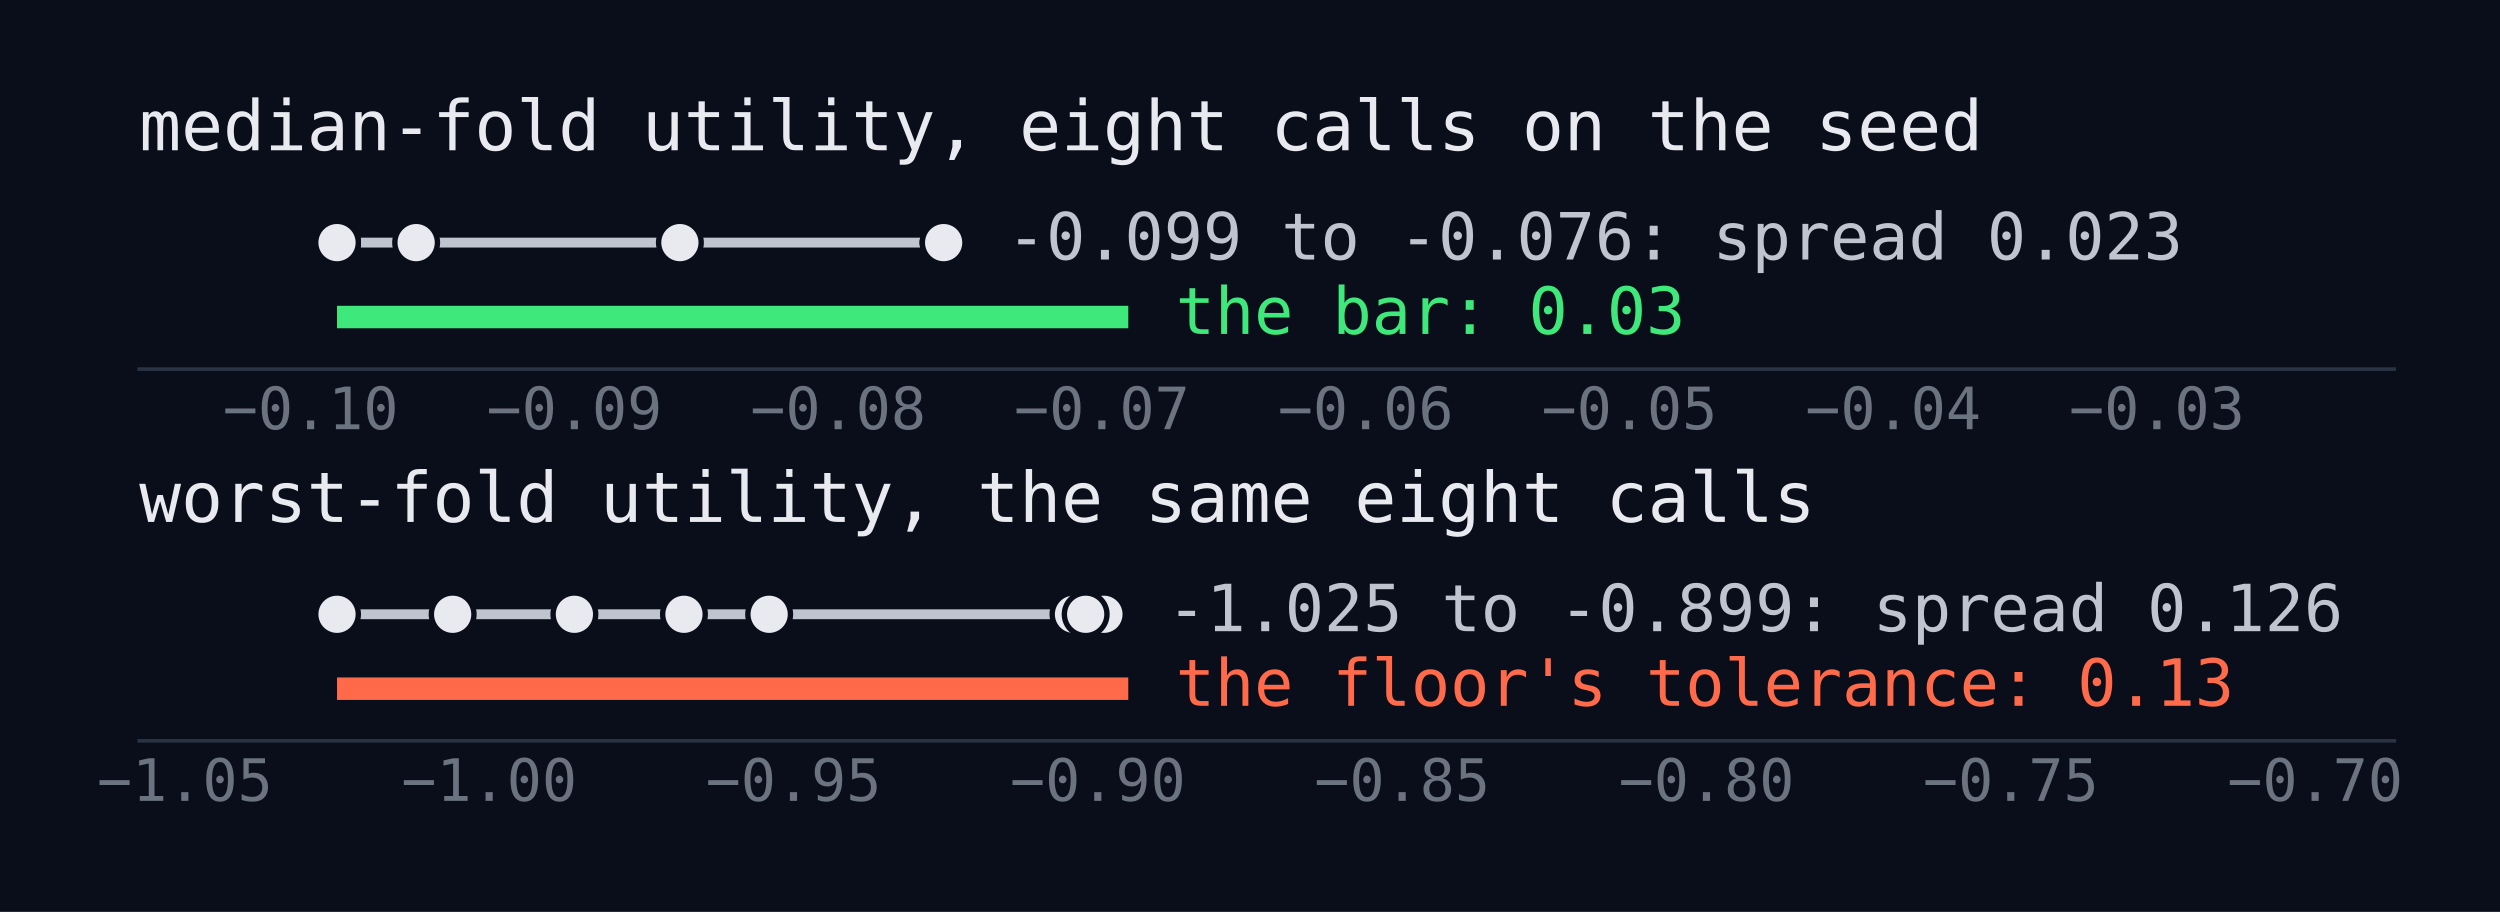
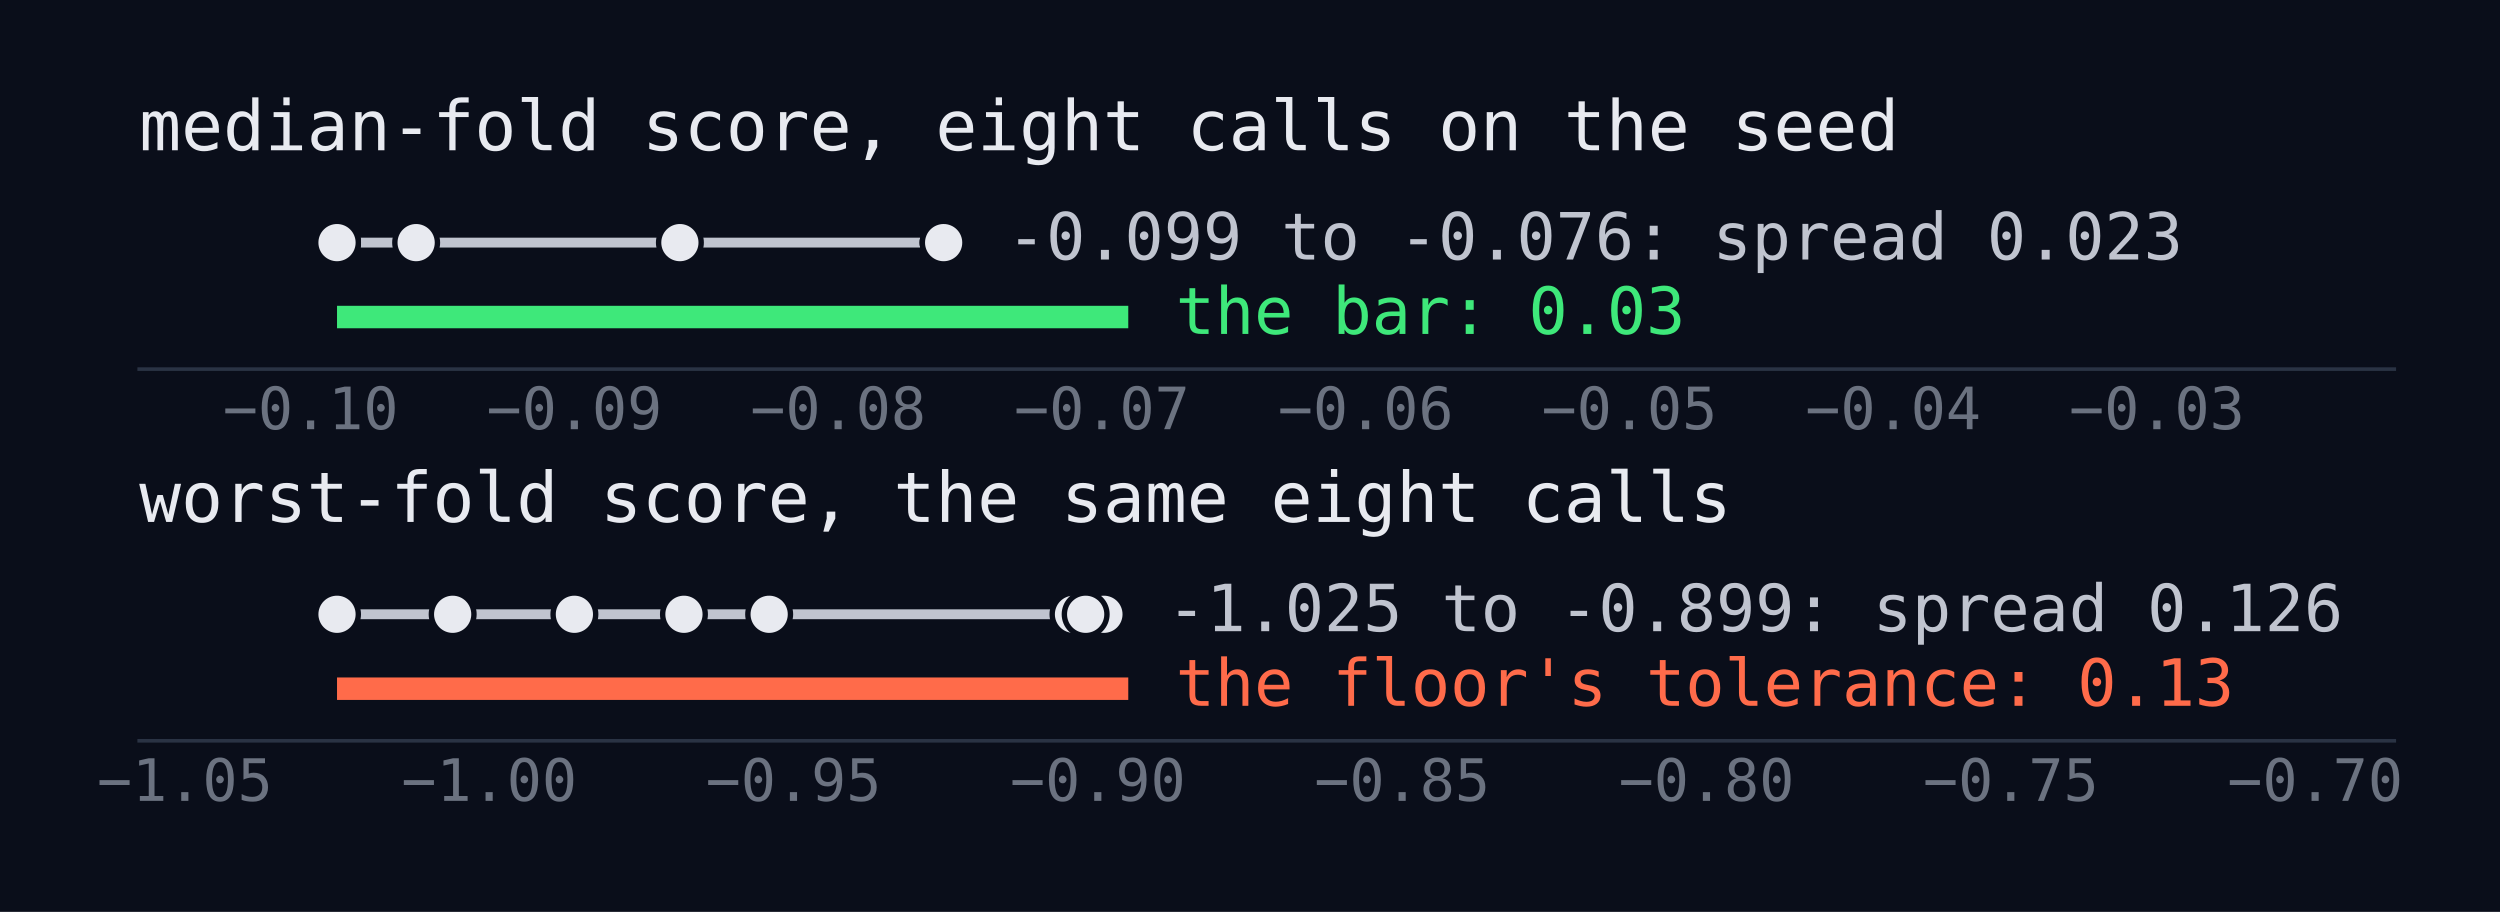
<svg xmlns="http://www.w3.org/2000/svg" xmlns:xlink="http://www.w3.org/1999/xlink" width="556.745pt" height="203.072pt" viewBox="0 0 556.745 203.072" version="1.1">
  <defs>
    <style type="text/css">*{stroke-linejoin: round; stroke-linecap: butt}</style>
  </defs>
  <g id="figure_1">
    <g id="patch_1">
      <path d="M 0 203.072  L 556.745 203.072  L 556.745 0  L 0 0  z " style="fill: #0a0e1a" />
    </g>
    <g id="axes_1">
      <g id="patch_2">
        <path d="M 31 82.201  L 533.2 82.201  L 533.2 37.46  L 31 37.46  z " style="fill: #0a0e1a" />
      </g>
      <g id="matplotlib.axis_1">
        <g id="xtick_1">
          <g id="line2d_1" />
          <g id="text_1">
            <text style="font-size: 13px; font-family: 'IBM Plex Mono', 'DejaVu Sans Mono', monospace; text-anchor: middle; fill: #6b7280" x="69.179" y="95.578" transform="rotate(-0 69.17897 95.57793)">−0.10</text>
          </g>
        </g>
        <g id="xtick_2">
          <g id="line2d_2" />
          <g id="text_2">
            <text style="font-size: 13px; font-family: 'IBM Plex Mono', 'DejaVu Sans Mono', monospace; text-anchor: middle; fill: #6b7280" x="127.916" y="95.578" transform="rotate(-0 127.9158 95.57793)">−0.09</text>
          </g>
        </g>
        <g id="xtick_3">
          <g id="line2d_3" />
          <g id="text_3">
            <text style="font-size: 13px; font-family: 'IBM Plex Mono', 'DejaVu Sans Mono', monospace; text-anchor: middle; fill: #6b7280" x="186.653" y="95.578" transform="rotate(-0 186.6527 95.57793)">−0.08</text>
          </g>
        </g>
        <g id="xtick_4">
          <g id="line2d_4" />
          <g id="text_4">
            <text style="font-size: 13px; font-family: 'IBM Plex Mono', 'DejaVu Sans Mono', monospace; text-anchor: middle; fill: #6b7280" x="245.389" y="95.578" transform="rotate(-0 245.3895 95.57793)">−0.07</text>
          </g>
        </g>
        <g id="xtick_5">
          <g id="line2d_5" />
          <g id="text_5">
            <text style="font-size: 13px; font-family: 'IBM Plex Mono', 'DejaVu Sans Mono', monospace; text-anchor: middle; fill: #6b7280" x="304.126" y="95.578" transform="rotate(-0 304.1263 95.57793)">−0.06</text>
          </g>
        </g>
        <g id="xtick_6">
          <g id="line2d_6" />
          <g id="text_6">
            <text style="font-size: 13px; font-family: 'IBM Plex Mono', 'DejaVu Sans Mono', monospace; text-anchor: middle; fill: #6b7280" x="362.863" y="95.578" transform="rotate(-0 362.8632 95.57793)">−0.05</text>
          </g>
        </g>
        <g id="xtick_7">
          <g id="line2d_7" />
          <g id="text_7">
            <text style="font-size: 13px; font-family: 'IBM Plex Mono', 'DejaVu Sans Mono', monospace; text-anchor: middle; fill: #6b7280" x="421.6" y="95.578" transform="rotate(-0 421.6 95.57793)">−0.04</text>
          </g>
        </g>
        <g id="xtick_8">
          <g id="line2d_8" />
          <g id="text_8">
            <text style="font-size: 13px; font-family: 'IBM Plex Mono', 'DejaVu Sans Mono', monospace; text-anchor: middle; fill: #6b7280" x="480.337" y="95.578" transform="rotate(-0 480.3369 95.57793)">−0.03</text>
          </g>
        </g>
      </g>
      <g id="matplotlib.axis_2" />
      <g id="LineCollection_1">
-         <path d="M 75.053 54.031  L 210.147 54.031  " clip-path="url(#p14b8edfb7f)" style="fill: none; stroke: #c0c4cf; stroke-width: 2.2" />
+         <path d="M 75.053 54.031  L 210.147 54.031  " clip-path="url(#pb201b25cee)" style="fill: none; stroke: #c0c4cf; stroke-width: 2.2" />
      </g>
      <g id="LineCollection_2">
-         <path d="M 75.053 70.601  L 251.263 70.601  " clip-path="url(#p14b8edfb7f)" style="fill: none; stroke: #3ee87a; stroke-width: 5" />
+         <path d="M 75.053 70.601  L 251.263 70.601  " clip-path="url(#pb201b25cee)" style="fill: none; stroke: #3ee87a; stroke-width: 5" />
      </g>
      <g id="patch_3">
        <path d="M 31 82.201  L 533.2 82.201  " style="fill: none; stroke: #2a3344; stroke-width: 0.8; stroke-linejoin: miter; stroke-linecap: square" />
      </g>
      <g id="PathCollection_1">
        <defs>
-           <path id="maa7330201e" d="M 0 4.743  C 1.258 4.743 2.465 4.244 3.354 3.354  C 4.244 2.465 4.743 1.258 4.743 0  C 4.743 -1.258 4.244 -2.465 3.354 -3.354  C 2.465 -4.244 1.258 -4.743 0 -4.743  C -1.258 -4.743 -2.465 -4.244 -3.354 -3.354  C -4.244 -2.465 -4.743 -1.258 -4.743 0  C -4.743 1.258 -4.244 2.465 -3.354 3.354  C -2.465 4.244 -1.258 4.743 0 4.743  z " style="stroke: #0a0e1a; stroke-width: 1.2" />
+           <path id="m1dfe1ce618" d="M 0 4.743  C 1.258 4.743 2.465 4.244 3.354 3.354  C 4.244 2.465 4.743 1.258 4.743 0  C 4.743 -1.258 4.244 -2.465 3.354 -3.354  C 2.465 -4.244 1.258 -4.743 0 -4.743  C -1.258 -4.743 -2.465 -4.244 -3.354 -3.354  C -4.244 -2.465 -4.743 -1.258 -4.743 0  C -4.743 1.258 -4.244 2.465 -3.354 3.354  C -2.465 4.244 -1.258 4.743 0 4.743  z " style="stroke: #0a0e1a; stroke-width: 1.2" />
        </defs>
-         <g clip-path="url(#p14b8edfb7f)">
-           <use xlink:href="#maa7330201e" x="210.147" y="54.031" style="fill: #e8eaf0; stroke: #0a0e1a; stroke-width: 1.2" />
-           <use xlink:href="#maa7330201e" x="92.674" y="54.031" style="fill: #e8eaf0; stroke: #0a0e1a; stroke-width: 1.2" />
-           <use xlink:href="#maa7330201e" x="75.053" y="54.031" style="fill: #e8eaf0; stroke: #0a0e1a; stroke-width: 1.2" />
-           <use xlink:href="#maa7330201e" x="210.147" y="54.031" style="fill: #e8eaf0; stroke: #0a0e1a; stroke-width: 1.2" />
-           <use xlink:href="#maa7330201e" x="75.053" y="54.031" style="fill: #e8eaf0; stroke: #0a0e1a; stroke-width: 1.2" />
-           <use xlink:href="#maa7330201e" x="151.411" y="54.031" style="fill: #e8eaf0; stroke: #0a0e1a; stroke-width: 1.2" />
-           <use xlink:href="#maa7330201e" x="210.147" y="54.031" style="fill: #e8eaf0; stroke: #0a0e1a; stroke-width: 1.2" />
-           <use xlink:href="#maa7330201e" x="75.053" y="54.031" style="fill: #e8eaf0; stroke: #0a0e1a; stroke-width: 1.2" />
+         <g clip-path="url(#pb201b25cee)">
+           <use xlink:href="#m1dfe1ce618" x="210.147" y="54.031" style="fill: #e8eaf0; stroke: #0a0e1a; stroke-width: 1.2" />
+           <use xlink:href="#m1dfe1ce618" x="92.674" y="54.031" style="fill: #e8eaf0; stroke: #0a0e1a; stroke-width: 1.2" />
+           <use xlink:href="#m1dfe1ce618" x="75.053" y="54.031" style="fill: #e8eaf0; stroke: #0a0e1a; stroke-width: 1.2" />
+           <use xlink:href="#m1dfe1ce618" x="210.147" y="54.031" style="fill: #e8eaf0; stroke: #0a0e1a; stroke-width: 1.2" />
+           <use xlink:href="#m1dfe1ce618" x="75.053" y="54.031" style="fill: #e8eaf0; stroke: #0a0e1a; stroke-width: 1.2" />
+           <use xlink:href="#m1dfe1ce618" x="151.411" y="54.031" style="fill: #e8eaf0; stroke: #0a0e1a; stroke-width: 1.2" />
+           <use xlink:href="#m1dfe1ce618" x="210.147" y="54.031" style="fill: #e8eaf0; stroke: #0a0e1a; stroke-width: 1.2" />
+           <use xlink:href="#m1dfe1ce618" x="75.053" y="54.031" style="fill: #e8eaf0; stroke: #0a0e1a; stroke-width: 1.2" />
        </g>
      </g>
      <g id="text_9">
        <text style="font-size: 14.5px; font-family: 'IBM Plex Mono', 'DejaVu Sans Mono', monospace; text-anchor: start; fill: #c0c4cf" x="224.244" y="57.798" transform="rotate(-0 224.2442 57.79785)">-0.099 to -0.076: spread 0.023</text>
      </g>
      <g id="text_10">
        <text style="font-size: 14.5px; font-family: 'IBM Plex Mono', 'DejaVu Sans Mono', monospace; text-anchor: start; fill: #3ee87a" x="261.836" y="74.369" transform="rotate(-0 261.8358 74.36861)">the bar: 0.03</text>
      </g>
      <g id="text_11">
-         <text style="font-size: 15.5px; font-family: 'IBM Plex Mono', 'DejaVu Sans Mono', monospace; text-anchor: start; fill: #e8eaf0" x="31" y="33.46" transform="rotate(-0 31.00002 33.45992)">median-fold utility, eight calls on the seed</text>
+         <text style="font-size: 15.5px; font-family: 'IBM Plex Mono', 'DejaVu Sans Mono', monospace; text-anchor: start; fill: #e8eaf0" x="31" y="33.46" transform="rotate(-0 31.00002 33.45992)">median-fold score, eight calls on the seed</text>
      </g>
    </g>
    <g id="axes_2">
      <g id="patch_4">
        <path d="M 31 164.972  L 533.2 164.972  L 533.2 120.231  L 31 120.231  z " style="fill: #0a0e1a" />
      </g>
      <g id="matplotlib.axis_3">
        <g id="xtick_9">
          <g id="line2d_9" />
          <g id="text_12">
            <text style="font-size: 13px; font-family: 'IBM Plex Mono', 'DejaVu Sans Mono', monospace; text-anchor: middle; fill: #6b7280" x="41.166" y="178.349" transform="rotate(-0 41.16602 178.3489)">−1.05</text>
          </g>
        </g>
        <g id="xtick_10">
          <g id="line2d_10" />
          <g id="text_13">
            <text style="font-size: 13px; font-family: 'IBM Plex Mono', 'DejaVu Sans Mono', monospace; text-anchor: middle; fill: #6b7280" x="108.939" y="178.349" transform="rotate(-0 108.9393 178.3489)">−1.00</text>
          </g>
        </g>
        <g id="xtick_11">
          <g id="line2d_11" />
          <g id="text_14">
            <text style="font-size: 13px; font-family: 'IBM Plex Mono', 'DejaVu Sans Mono', monospace; text-anchor: middle; fill: #6b7280" x="176.713" y="178.349" transform="rotate(-0 176.7126 178.3489)">−0.95</text>
          </g>
        </g>
        <g id="xtick_12">
          <g id="line2d_12" />
          <g id="text_15">
            <text style="font-size: 13px; font-family: 'IBM Plex Mono', 'DejaVu Sans Mono', monospace; text-anchor: middle; fill: #6b7280" x="244.486" y="178.349" transform="rotate(-0 244.4859 178.3489)">−0.90</text>
          </g>
        </g>
        <g id="xtick_13">
          <g id="line2d_13" />
          <g id="text_16">
            <text style="font-size: 13px; font-family: 'IBM Plex Mono', 'DejaVu Sans Mono', monospace; text-anchor: middle; fill: #6b7280" x="312.259" y="178.349" transform="rotate(-0 312.2591 178.3489)">−0.85</text>
          </g>
        </g>
        <g id="xtick_14">
          <g id="line2d_14" />
          <g id="text_17">
            <text style="font-size: 13px; font-family: 'IBM Plex Mono', 'DejaVu Sans Mono', monospace; text-anchor: middle; fill: #6b7280" x="380.032" y="178.349" transform="rotate(-0 380.0324 178.3489)">−0.80</text>
          </g>
        </g>
        <g id="xtick_15">
          <g id="line2d_15" />
          <g id="text_18">
            <text style="font-size: 13px; font-family: 'IBM Plex Mono', 'DejaVu Sans Mono', monospace; text-anchor: middle; fill: #6b7280" x="447.806" y="178.349" transform="rotate(-0 447.8057 178.3489)">−0.75</text>
          </g>
        </g>
        <g id="xtick_16">
          <g id="line2d_16" />
          <g id="text_19">
            <text style="font-size: 13px; font-family: 'IBM Plex Mono', 'DejaVu Sans Mono', monospace; text-anchor: middle; fill: #6b7280" x="515.579" y="178.349" transform="rotate(-0 515.579 178.3489)">−0.70</text>
          </g>
        </g>
      </g>
      <g id="matplotlib.axis_4" />
      <g id="LineCollection_3">
-         <path d="M 75.053 136.802  L 245.841 136.802  " clip-path="url(#pf13e144395)" style="fill: none; stroke: #c0c4cf; stroke-width: 2.2" />
+         <path d="M 75.053 136.802  L 245.841 136.802  " clip-path="url(#p41a7fb5902)" style="fill: none; stroke: #c0c4cf; stroke-width: 2.2" />
      </g>
      <g id="LineCollection_4">
-         <path d="M 75.053 153.372  L 251.263 153.372  " clip-path="url(#pf13e144395)" style="fill: none; stroke: #ff6b4a; stroke-width: 5" />
+         <path d="M 75.053 153.372  L 251.263 153.372  " clip-path="url(#p41a7fb5902)" style="fill: none; stroke: #ff6b4a; stroke-width: 5" />
      </g>
      <g id="patch_5">
        <path d="M 31 164.972  L 533.2 164.972  " style="fill: none; stroke: #2a3344; stroke-width: 0.8; stroke-linejoin: miter; stroke-linecap: square" />
      </g>
      <g id="PathCollection_2">
-         <g clip-path="url(#pf13e144395)">
-           <use xlink:href="#maa7330201e" x="75.053" y="136.802" style="fill: #e8eaf0; stroke: #0a0e1a; stroke-width: 1.2" />
-           <use xlink:href="#maa7330201e" x="245.841" y="136.802" style="fill: #e8eaf0; stroke: #0a0e1a; stroke-width: 1.2" />
-           <use xlink:href="#maa7330201e" x="239.064" y="136.802" style="fill: #e8eaf0; stroke: #0a0e1a; stroke-width: 1.2" />
-           <use xlink:href="#maa7330201e" x="100.807" y="136.802" style="fill: #e8eaf0; stroke: #0a0e1a; stroke-width: 1.2" />
-           <use xlink:href="#maa7330201e" x="171.291" y="136.802" style="fill: #e8eaf0; stroke: #0a0e1a; stroke-width: 1.2" />
-           <use xlink:href="#maa7330201e" x="241.775" y="136.802" style="fill: #e8eaf0; stroke: #0a0e1a; stroke-width: 1.2" />
-           <use xlink:href="#maa7330201e" x="127.916" y="136.802" style="fill: #e8eaf0; stroke: #0a0e1a; stroke-width: 1.2" />
-           <use xlink:href="#maa7330201e" x="152.314" y="136.802" style="fill: #e8eaf0; stroke: #0a0e1a; stroke-width: 1.2" />
+         <g clip-path="url(#p41a7fb5902)">
+           <use xlink:href="#m1dfe1ce618" x="75.053" y="136.802" style="fill: #e8eaf0; stroke: #0a0e1a; stroke-width: 1.2" />
+           <use xlink:href="#m1dfe1ce618" x="245.841" y="136.802" style="fill: #e8eaf0; stroke: #0a0e1a; stroke-width: 1.2" />
+           <use xlink:href="#m1dfe1ce618" x="239.064" y="136.802" style="fill: #e8eaf0; stroke: #0a0e1a; stroke-width: 1.2" />
+           <use xlink:href="#m1dfe1ce618" x="100.807" y="136.802" style="fill: #e8eaf0; stroke: #0a0e1a; stroke-width: 1.2" />
+           <use xlink:href="#m1dfe1ce618" x="171.291" y="136.802" style="fill: #e8eaf0; stroke: #0a0e1a; stroke-width: 1.2" />
+           <use xlink:href="#m1dfe1ce618" x="241.775" y="136.802" style="fill: #e8eaf0; stroke: #0a0e1a; stroke-width: 1.2" />
+           <use xlink:href="#m1dfe1ce618" x="127.916" y="136.802" style="fill: #e8eaf0; stroke: #0a0e1a; stroke-width: 1.2" />
+           <use xlink:href="#m1dfe1ce618" x="152.314" y="136.802" style="fill: #e8eaf0; stroke: #0a0e1a; stroke-width: 1.2" />
        </g>
      </g>
      <g id="text_20">
        <text style="font-size: 14.5px; font-family: 'IBM Plex Mono', 'DejaVu Sans Mono', monospace; text-anchor: start; fill: #c0c4cf" x="259.938" y="140.569" transform="rotate(-0 259.9382 140.5688)">-1.025 to -0.899: spread 0.126</text>
      </g>
      <g id="text_21">
        <text style="font-size: 14.5px; font-family: 'IBM Plex Mono', 'DejaVu Sans Mono', monospace; text-anchor: start; fill: #ff6b4a" x="261.836" y="157.178" transform="rotate(-0 261.8358 157.1781)">the floor's tolerance: 0.13</text>
      </g>
      <g id="text_22">
-         <text style="font-size: 15.5px; font-family: 'IBM Plex Mono', 'DejaVu Sans Mono', monospace; text-anchor: start; fill: #e8eaf0" x="31" y="116.231" transform="rotate(-0 31.00002 116.2309)">worst-fold utility, the same eight calls</text>
+         <text style="font-size: 15.5px; font-family: 'IBM Plex Mono', 'DejaVu Sans Mono', monospace; text-anchor: start; fill: #e8eaf0" x="31" y="116.231" transform="rotate(-0 31.00002 116.2309)">worst-fold score, the same eight calls</text>
      </g>
    </g>
  </g>
  <defs>
-     <clipPath id="p14b8edfb7f">
+     <clipPath id="pb201b25cee">
      <rect x="31" y="37.46" width="502.2" height="44.741" />
    </clipPath>
-     <clipPath id="pf13e144395">
+     <clipPath id="p41a7fb5902">
      <rect x="31" y="120.231" width="502.2" height="44.741" />
    </clipPath>
  </defs>
</svg>
